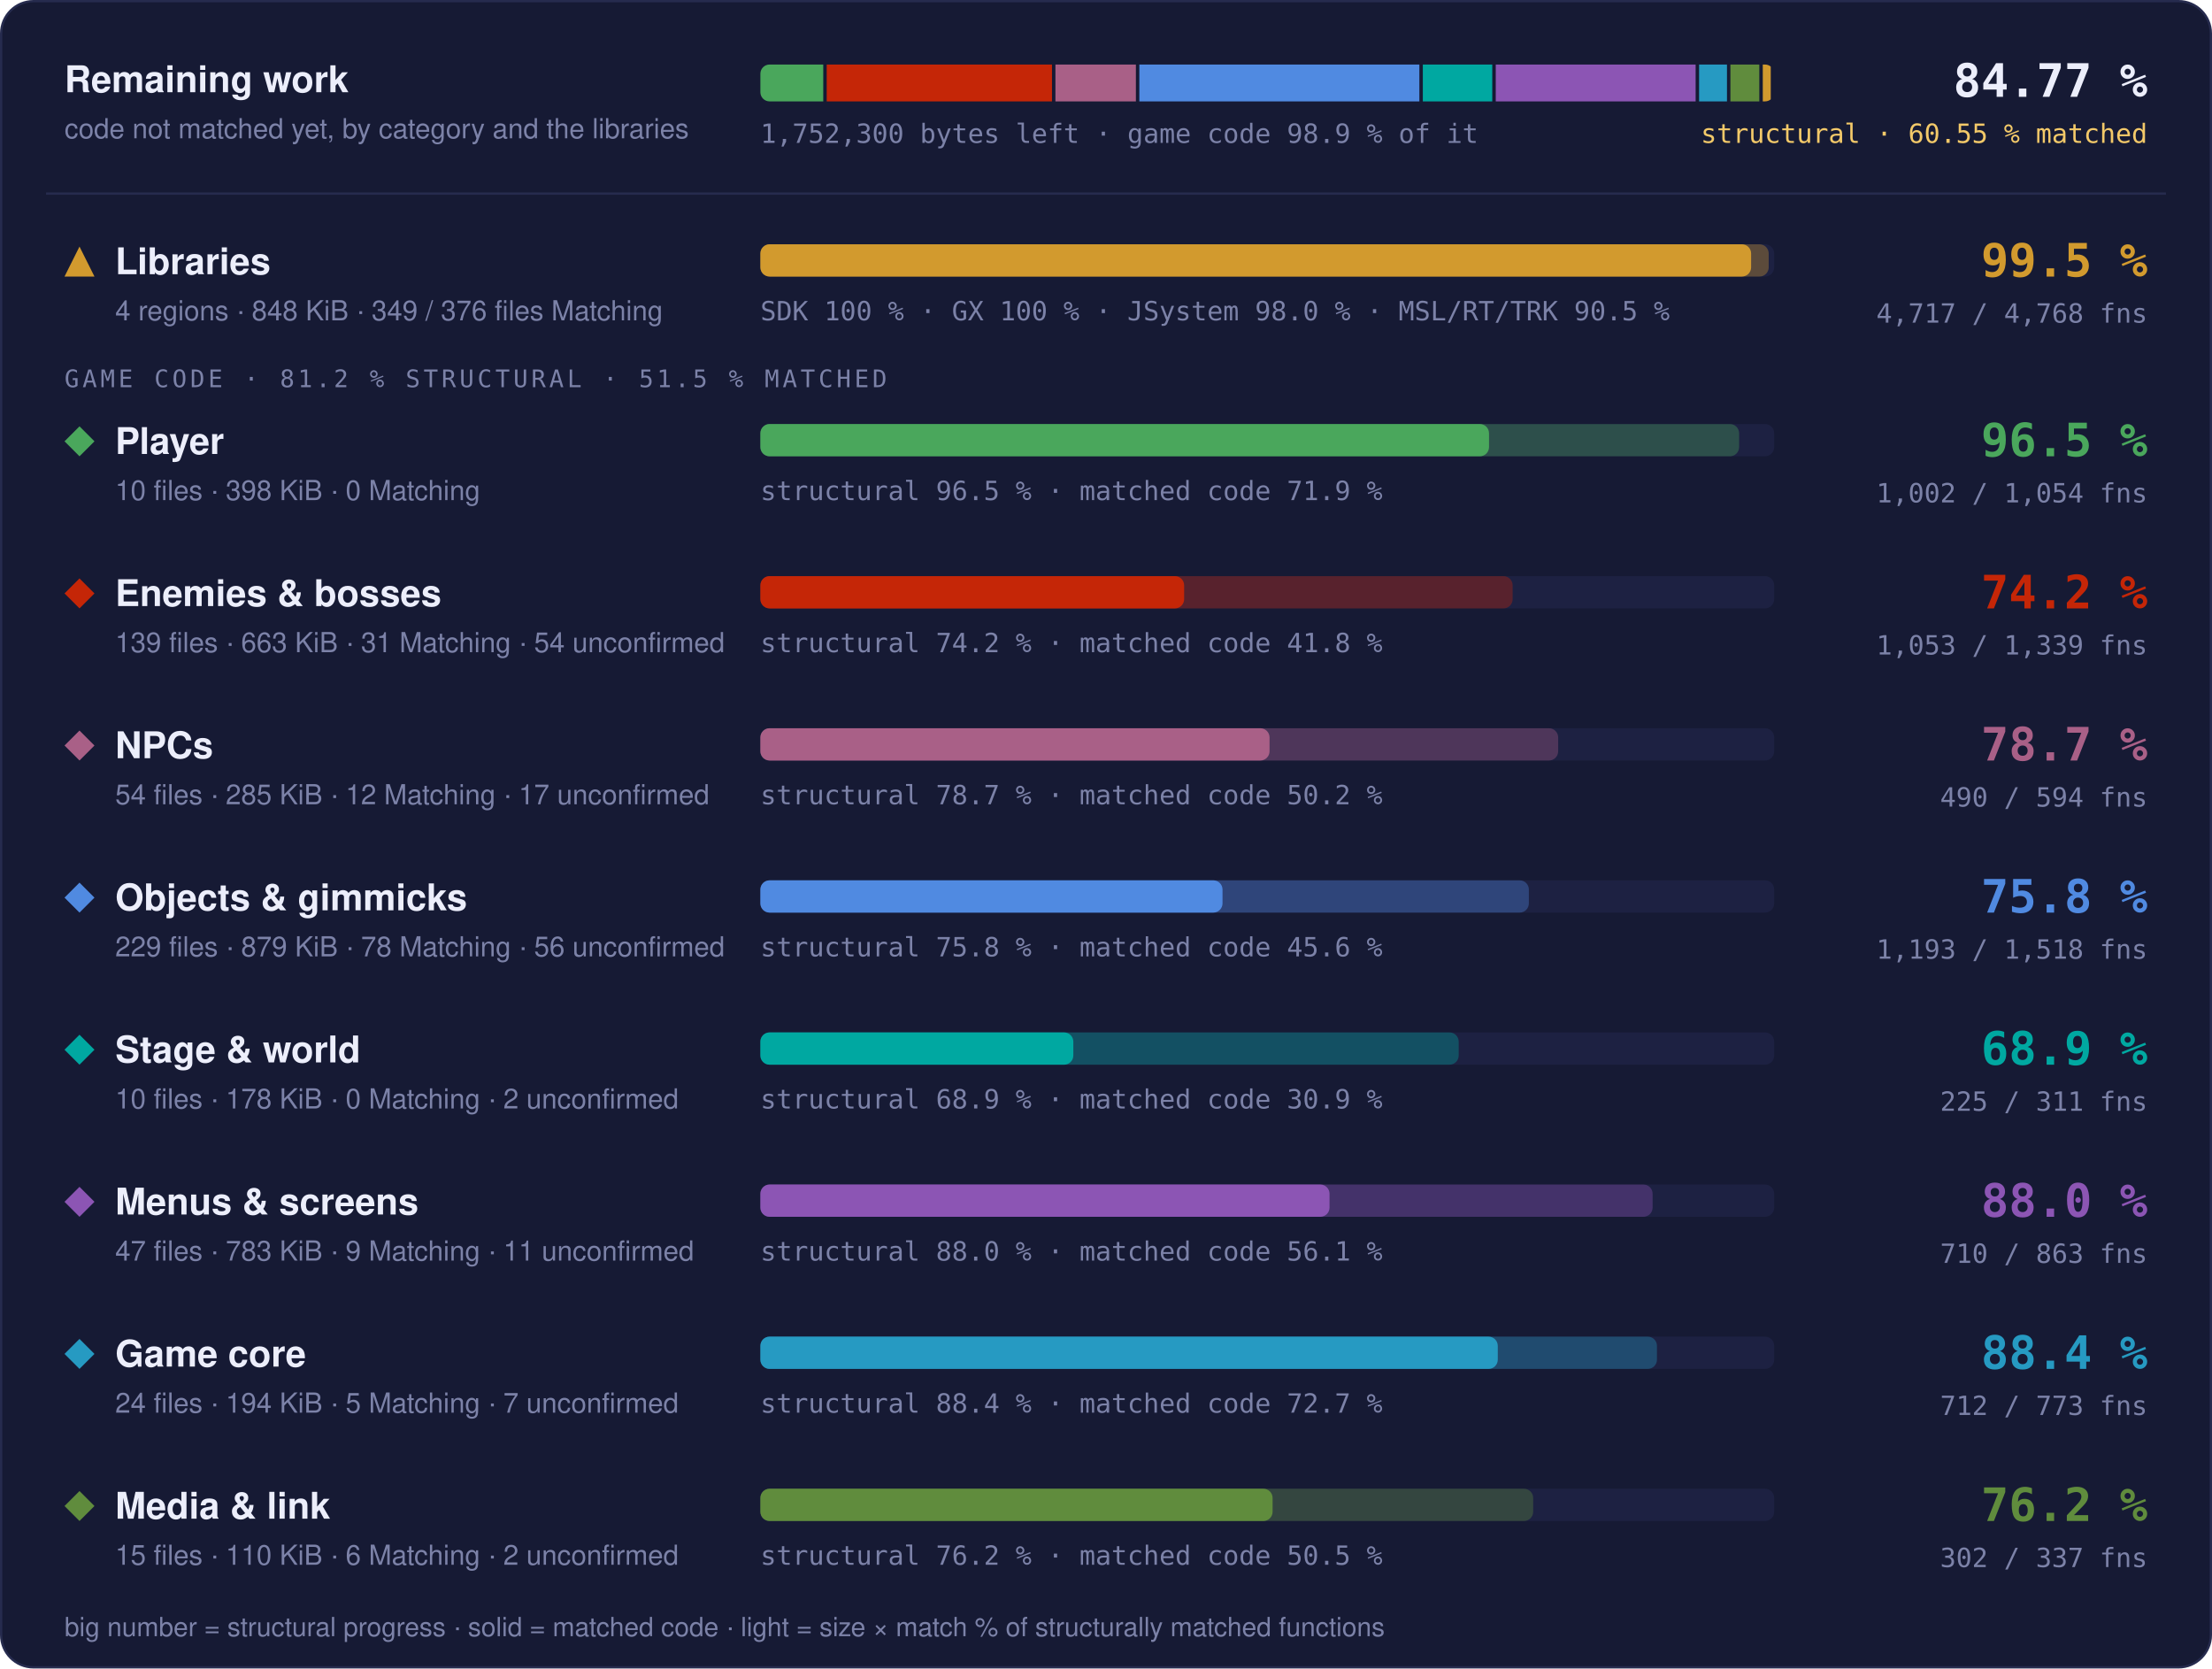
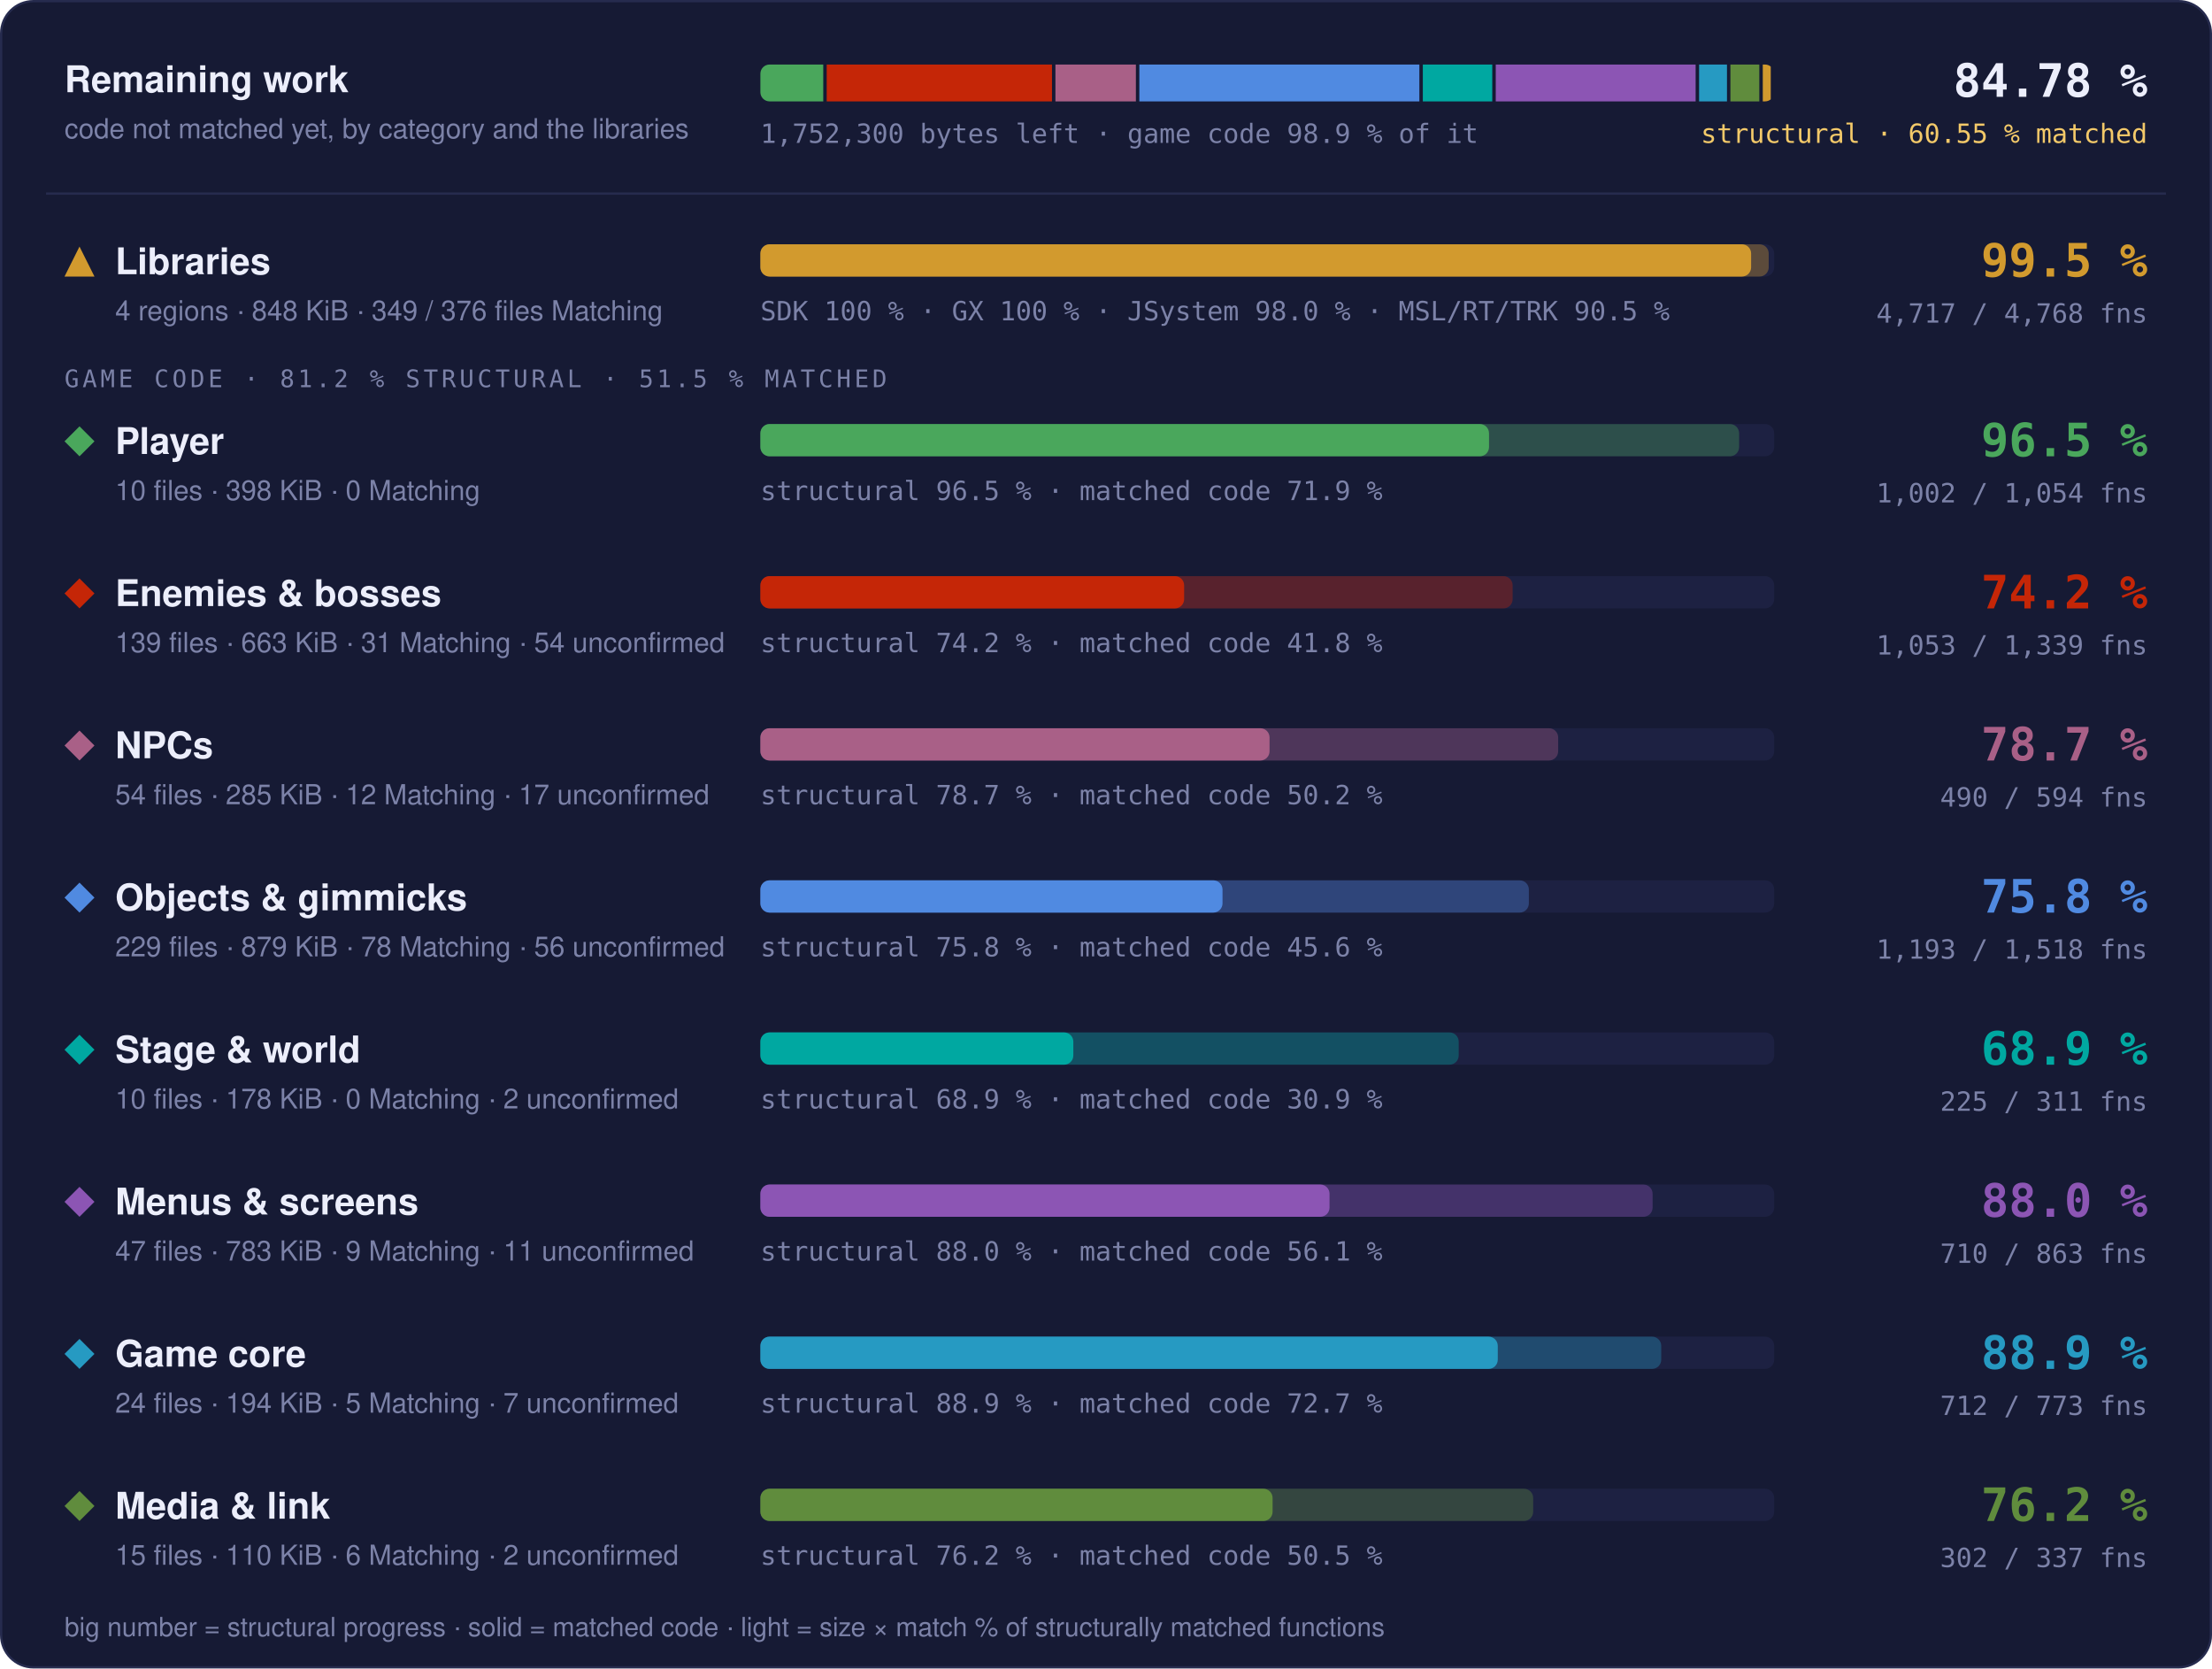
- <svg xmlns="http://www.w3.org/2000/svg" width="960" height="724" viewBox="0 0 960 724" role="img" aria-label="Progress overview: Libraries 99.5 % structural, 97.7 % matched code, 4717 of 4768 functions; Player 96.5 % structural, 71.9 % matched code, 1002 of 1054 functions; Enemies &amp; bosses 74.2 % structural, 41.8 % matched code, 1053 of 1339 functions; NPCs 78.7 % structural, 50.2 % matched code, 490 of 594 functions; Objects &amp; gimmicks 75.8 % structural, 45.6 % matched code, 1193 of 1518 functions; Stage &amp; world 68.9 % structural, 30.9 % matched code, 225 of 311 functions; Menus &amp; screens 88.0 % structural, 56.1 % matched code, 710 of 863 functions; Game core 88.4 % structural, 72.7 % matched code, 712 of 773 functions; Media &amp; link 76.2 % structural, 50.5 % matched code, 302 of 337 functions">
+ <svg xmlns="http://www.w3.org/2000/svg" width="960" height="724" viewBox="0 0 960 724" role="img" aria-label="Progress overview: Libraries 99.5 % structural, 97.7 % matched code, 4717 of 4768 functions; Player 96.5 % structural, 71.9 % matched code, 1002 of 1054 functions; Enemies &amp; bosses 74.2 % structural, 41.8 % matched code, 1053 of 1339 functions; NPCs 78.7 % structural, 50.2 % matched code, 490 of 594 functions; Objects &amp; gimmicks 75.8 % structural, 45.6 % matched code, 1193 of 1518 functions; Stage &amp; world 68.9 % structural, 30.9 % matched code, 225 of 311 functions; Menus &amp; screens 88.0 % structural, 56.1 % matched code, 710 of 863 functions; Game core 88.9 % structural, 72.7 % matched code, 712 of 773 functions; Media &amp; link 76.2 % structural, 50.5 % matched code, 302 of 337 functions">
  <style>text { font-family: -apple-system, BlinkMacSystemFont, 'Segoe UI', Helvetica, Arial, sans-serif; } .mono { font-family: ui-monospace, SFMono-Regular, 'SF Mono', Menlo, Consolas, monospace; } .grow { transform-box: fill-box; transform-origin: 0 50%; animation: grow 1.4s cubic-bezier(.2,.8,.2,1) both; } @keyframes grow { from { transform: scaleX(0); } } @media (prefers-reduced-motion: reduce) { * { animation: none !important; } }</style>
  <rect x="0.5" y="0.5" width="959" height="723" rx="14" fill="#161a34" stroke="#262b4e" />
  <text x="28" y="40" font-size="16" font-weight="700" fill="#eceefb">Remaining work</text>
  <text x="28" y="60" font-size="12" fill="#7c82a8">code not matched yet, by category and the libraries</text>
  <clipPath id="rw">
    <rect x="330" y="28" width="440" height="16" rx="4" />
  </clipPath>
  <g clip-path="url(#rw)">
    <rect class="grow" x="330.00" y="28" width="27.29" height="16" fill="#4aa75c" />
    <rect class="grow" x="358.79" y="28" width="97.77" height="16" fill="#c52607" />
    <rect class="grow" x="458.05" y="28" width="34.92" height="16" fill="#a96087" />
    <rect class="grow" x="494.47" y="28" width="121.53" height="16" fill="#508ae1" />
    <rect class="grow" x="617.50" y="28" width="30.14" height="16" fill="#00a8a1" />
    <rect class="grow" x="649.15" y="28" width="86.75" height="16" fill="#8c55b4" />
    <rect class="grow" x="737.40" y="28" width="12.10" height="16" fill="#269ac2" />
    <rect class="grow" x="750.99" y="28" width="12.54" height="16" fill="#608c3d" />
    <rect class="grow" x="765.04" y="28" width="3.46" height="16" fill="#d29a2e" />
  </g>
  <text x="330" y="62" class="mono" font-size="11.5" fill="#7c82a8">1,752,300 bytes left · game code 98.9 % of it</text>
-   <text x="932" y="42" text-anchor="end" class="mono" font-size="20" font-weight="700" fill="#eceefb">84.77 %</text>
+   <text x="932" y="42" text-anchor="end" class="mono" font-size="20" font-weight="700" fill="#eceefb">84.78 %</text>
  <text x="932" y="62" text-anchor="end" class="mono" font-size="11.5" fill="#f3c969">structural · 60.55 % matched</text>
  <line x1="20" x2="940" y1="84" y2="84" stroke="#262b4e" />
  <g fill="#d29a2e">
    <path d="M34.5 107L41 120L28 120Z" />
  </g>
  <text x="50" y="119" font-size="16" font-weight="700" fill="#eceefb">Libraries</text>
  <text x="50" y="139" font-size="12" fill="#7c82a8">4 regions · 848 KiB · 349 / 376 files Matching</text>
  <rect x="330" y="106" width="440" height="14" rx="4" fill="#1d2142" />
  <rect class="grow" style="animation-delay:0.0s" x="330" y="106" width="437.61" height="14" rx="4" fill="#d29a2e" fill-opacity="0.35" />
  <rect class="grow" style="animation-delay:0.0s" x="330" y="106" width="429.98" height="14" rx="4" fill="#d29a2e" />
  <text x="330" y="139" class="mono" font-size="11.5" fill="#7c82a8">SDK 100 % · GX 100 % · JSystem 98.0 % · MSL/RT/TRK 90.5 %</text>
  <text x="932" y="120" text-anchor="end" class="mono" font-size="20" font-weight="700" fill="#d29a2e">99.5 %</text>
  <text x="932" y="140" text-anchor="end" class="mono" font-size="11.5" fill="#7c82a8">4,717 / 4,768 fns</text>
  <text x="28" y="168" class="mono" font-size="10.5" letter-spacing="0.14em" fill="#7c82a8">GAME CODE · 81.2 % STRUCTURAL · 51.5 % MATCHED</text>
  <g fill="#4aa75c">
    <path d="M34.5 185L41 191.5L34.5 198L28 191.5Z" />
  </g>
  <text x="50" y="197" font-size="16" font-weight="700" fill="#eceefb">Player</text>
  <text x="50" y="217" font-size="12" fill="#7c82a8">10 files · 398 KiB · 0 Matching</text>
  <rect x="330" y="184" width="440" height="14" rx="4" fill="#1d2142" />
  <rect class="grow" style="animation-delay:0.1s" x="330" y="184" width="424.77" height="14" rx="4" fill="#4aa75c" fill-opacity="0.35" />
  <rect class="grow" style="animation-delay:0.1s" x="330" y="184" width="316.23" height="14" rx="4" fill="#4aa75c" />
  <text x="330" y="217" class="mono" font-size="11.5" fill="#7c82a8">structural 96.5 % · matched code 71.9 %</text>
  <text x="932" y="198" text-anchor="end" class="mono" font-size="20" font-weight="700" fill="#4aa75c">96.5 %</text>
  <text x="932" y="218" text-anchor="end" class="mono" font-size="11.5" fill="#7c82a8">1,002 / 1,054 fns</text>
  <g fill="#c52607">
    <path d="M34.5 251L41 257.5L34.5 264L28 257.5Z" />
  </g>
  <text x="50" y="263" font-size="16" font-weight="700" fill="#eceefb">Enemies &amp; bosses</text>
  <text x="50" y="283" font-size="12" fill="#7c82a8">139 files · 663 KiB · 31 Matching · 54 unconfirmed</text>
  <rect x="330" y="250" width="440" height="14" rx="4" fill="#1d2142" />
  <rect class="grow" style="animation-delay:0.2s" x="330" y="250" width="326.48" height="14" rx="4" fill="#c52607" fill-opacity="0.35" />
  <rect class="grow" style="animation-delay:0.2s" x="330" y="250" width="183.91" height="14" rx="4" fill="#c52607" />
  <text x="330" y="283" class="mono" font-size="11.5" fill="#7c82a8">structural 74.2 % · matched code 41.8 %</text>
  <text x="932" y="264" text-anchor="end" class="mono" font-size="20" font-weight="700" fill="#c52607">74.2 %</text>
  <text x="932" y="284" text-anchor="end" class="mono" font-size="11.5" fill="#7c82a8">1,053 / 1,339 fns</text>
  <g fill="#a96087">
    <path d="M34.5 317L41 323.5L34.5 330L28 323.5Z" />
  </g>
  <text x="50" y="329" font-size="16" font-weight="700" fill="#eceefb">NPCs</text>
  <text x="50" y="349" font-size="12" fill="#7c82a8">54 files · 285 KiB · 12 Matching · 17 unconfirmed</text>
  <rect x="330" y="316" width="440" height="14" rx="4" fill="#1d2142" />
  <rect class="grow" style="animation-delay:0.3s" x="330" y="316" width="346.24" height="14" rx="4" fill="#a96087" fill-opacity="0.35" />
  <rect class="grow" style="animation-delay:0.3s" x="330" y="316" width="220.98" height="14" rx="4" fill="#a96087" />
  <text x="330" y="349" class="mono" font-size="11.5" fill="#7c82a8">structural 78.7 % · matched code 50.2 %</text>
  <text x="932" y="330" text-anchor="end" class="mono" font-size="20" font-weight="700" fill="#a96087">78.7 %</text>
  <text x="932" y="350" text-anchor="end" class="mono" font-size="11.5" fill="#7c82a8">490 / 594 fns</text>
  <g fill="#508ae1">
    <path d="M34.5 383L41 389.5L34.5 396L28 389.5Z" />
  </g>
  <text x="50" y="395" font-size="16" font-weight="700" fill="#eceefb">Objects &amp; gimmicks</text>
  <text x="50" y="415" font-size="12" fill="#7c82a8">229 files · 879 KiB · 78 Matching · 56 unconfirmed</text>
  <rect x="330" y="382" width="440" height="14" rx="4" fill="#1d2142" />
  <rect class="grow" style="animation-delay:0.4s" x="330" y="382" width="333.52" height="14" rx="4" fill="#508ae1" fill-opacity="0.35" />
  <rect class="grow" style="animation-delay:0.4s" x="330" y="382" width="200.57" height="14" rx="4" fill="#508ae1" />
  <text x="330" y="415" class="mono" font-size="11.5" fill="#7c82a8">structural 75.8 % · matched code 45.6 %</text>
  <text x="932" y="396" text-anchor="end" class="mono" font-size="20" font-weight="700" fill="#508ae1">75.8 %</text>
  <text x="932" y="416" text-anchor="end" class="mono" font-size="11.5" fill="#7c82a8">1,193 / 1,518 fns</text>
  <g fill="#00a8a1">
    <path d="M34.5 449L41 455.5L34.5 462L28 455.5Z" />
  </g>
  <text x="50" y="461" font-size="16" font-weight="700" fill="#eceefb">Stage &amp; world</text>
  <text x="50" y="481" font-size="12" fill="#7c82a8">10 files · 178 KiB · 0 Matching · 2 unconfirmed</text>
  <rect x="330" y="448" width="440" height="14" rx="4" fill="#1d2142" />
  <rect class="grow" style="animation-delay:0.5s" x="330" y="448" width="303.07" height="14" rx="4" fill="#00a8a1" fill-opacity="0.35" />
  <rect class="grow" style="animation-delay:0.5s" x="330" y="448" width="135.82" height="14" rx="4" fill="#00a8a1" />
  <text x="330" y="481" class="mono" font-size="11.5" fill="#7c82a8">structural 68.9 % · matched code 30.9 %</text>
  <text x="932" y="462" text-anchor="end" class="mono" font-size="20" font-weight="700" fill="#00a8a1">68.9 %</text>
  <text x="932" y="482" text-anchor="end" class="mono" font-size="11.5" fill="#7c82a8">225 / 311 fns</text>
  <g fill="#8c55b4">
    <path d="M34.5 515L41 521.5L34.5 528L28 521.5Z" />
  </g>
  <text x="50" y="527" font-size="16" font-weight="700" fill="#eceefb">Menus &amp; screens</text>
  <text x="50" y="547" font-size="12" fill="#7c82a8">47 files · 783 KiB · 9 Matching · 11 unconfirmed</text>
  <rect x="330" y="514" width="440" height="14" rx="4" fill="#1d2142" />
  <rect class="grow" style="animation-delay:0.6s" x="330" y="514" width="387.23" height="14" rx="4" fill="#8c55b4" fill-opacity="0.35" />
  <rect class="grow" style="animation-delay:0.6s" x="330" y="514" width="247.01" height="14" rx="4" fill="#8c55b4" />
  <text x="330" y="547" class="mono" font-size="11.5" fill="#7c82a8">structural 88.0 % · matched code 56.1 %</text>
  <text x="932" y="528" text-anchor="end" class="mono" font-size="20" font-weight="700" fill="#8c55b4">88.0 %</text>
  <text x="932" y="548" text-anchor="end" class="mono" font-size="11.5" fill="#7c82a8">710 / 863 fns</text>
  <g fill="#269ac2">
    <path d="M34.5 581L41 587.5L34.5 594L28 587.5Z" />
  </g>
  <text x="50" y="593" font-size="16" font-weight="700" fill="#eceefb">Game core</text>
  <text x="50" y="613" font-size="12" fill="#7c82a8">24 files · 194 KiB · 5 Matching · 7 unconfirmed</text>
  <rect x="330" y="580" width="440" height="14" rx="4" fill="#1d2142" />
-   <rect class="grow" style="animation-delay:0.7s" x="330" y="580" width="389.11" height="14" rx="4" fill="#269ac2" fill-opacity="0.35" />
+   <rect class="grow" style="animation-delay:0.7s" x="330" y="580" width="390.97" height="14" rx="4" fill="#269ac2" fill-opacity="0.35" />
  <rect class="grow" style="animation-delay:0.7s" x="330" y="580" width="320.03" height="14" rx="4" fill="#269ac2" />
-   <text x="330" y="613" class="mono" font-size="11.5" fill="#7c82a8">structural 88.4 % · matched code 72.7 %</text>
-   <text x="932" y="594" text-anchor="end" class="mono" font-size="20" font-weight="700" fill="#269ac2">88.4 %</text>
+   <text x="330" y="613" class="mono" font-size="11.5" fill="#7c82a8">structural 88.9 % · matched code 72.7 %</text>
+   <text x="932" y="594" text-anchor="end" class="mono" font-size="20" font-weight="700" fill="#269ac2">88.9 %</text>
  <text x="932" y="614" text-anchor="end" class="mono" font-size="11.5" fill="#7c82a8">712 / 773 fns</text>
  <g fill="#608c3d">
    <path d="M34.5 647L41 653.5L34.5 660L28 653.5Z" />
  </g>
  <text x="50" y="659" font-size="16" font-weight="700" fill="#eceefb">Media &amp; link</text>
  <text x="50" y="679" font-size="12" fill="#7c82a8">15 files · 110 KiB · 6 Matching · 2 unconfirmed</text>
  <rect x="330" y="646" width="440" height="14" rx="4" fill="#1d2142" />
  <rect class="grow" style="animation-delay:0.8s" x="330" y="646" width="335.39" height="14" rx="4" fill="#608c3d" fill-opacity="0.35" />
  <rect class="grow" style="animation-delay:0.8s" x="330" y="646" width="222.30" height="14" rx="4" fill="#608c3d" />
  <text x="330" y="679" class="mono" font-size="11.5" fill="#7c82a8">structural 76.2 % · matched code 50.5 %</text>
  <text x="932" y="660" text-anchor="end" class="mono" font-size="20" font-weight="700" fill="#608c3d">76.2 %</text>
  <text x="932" y="680" text-anchor="end" class="mono" font-size="11.5" fill="#7c82a8">302 / 337 fns</text>
  <text x="28" y="710" font-size="11.5" fill="#7c82a8">big number = structural progress · solid = matched code · light = size × match % of structurally matched functions</text>
</svg>
